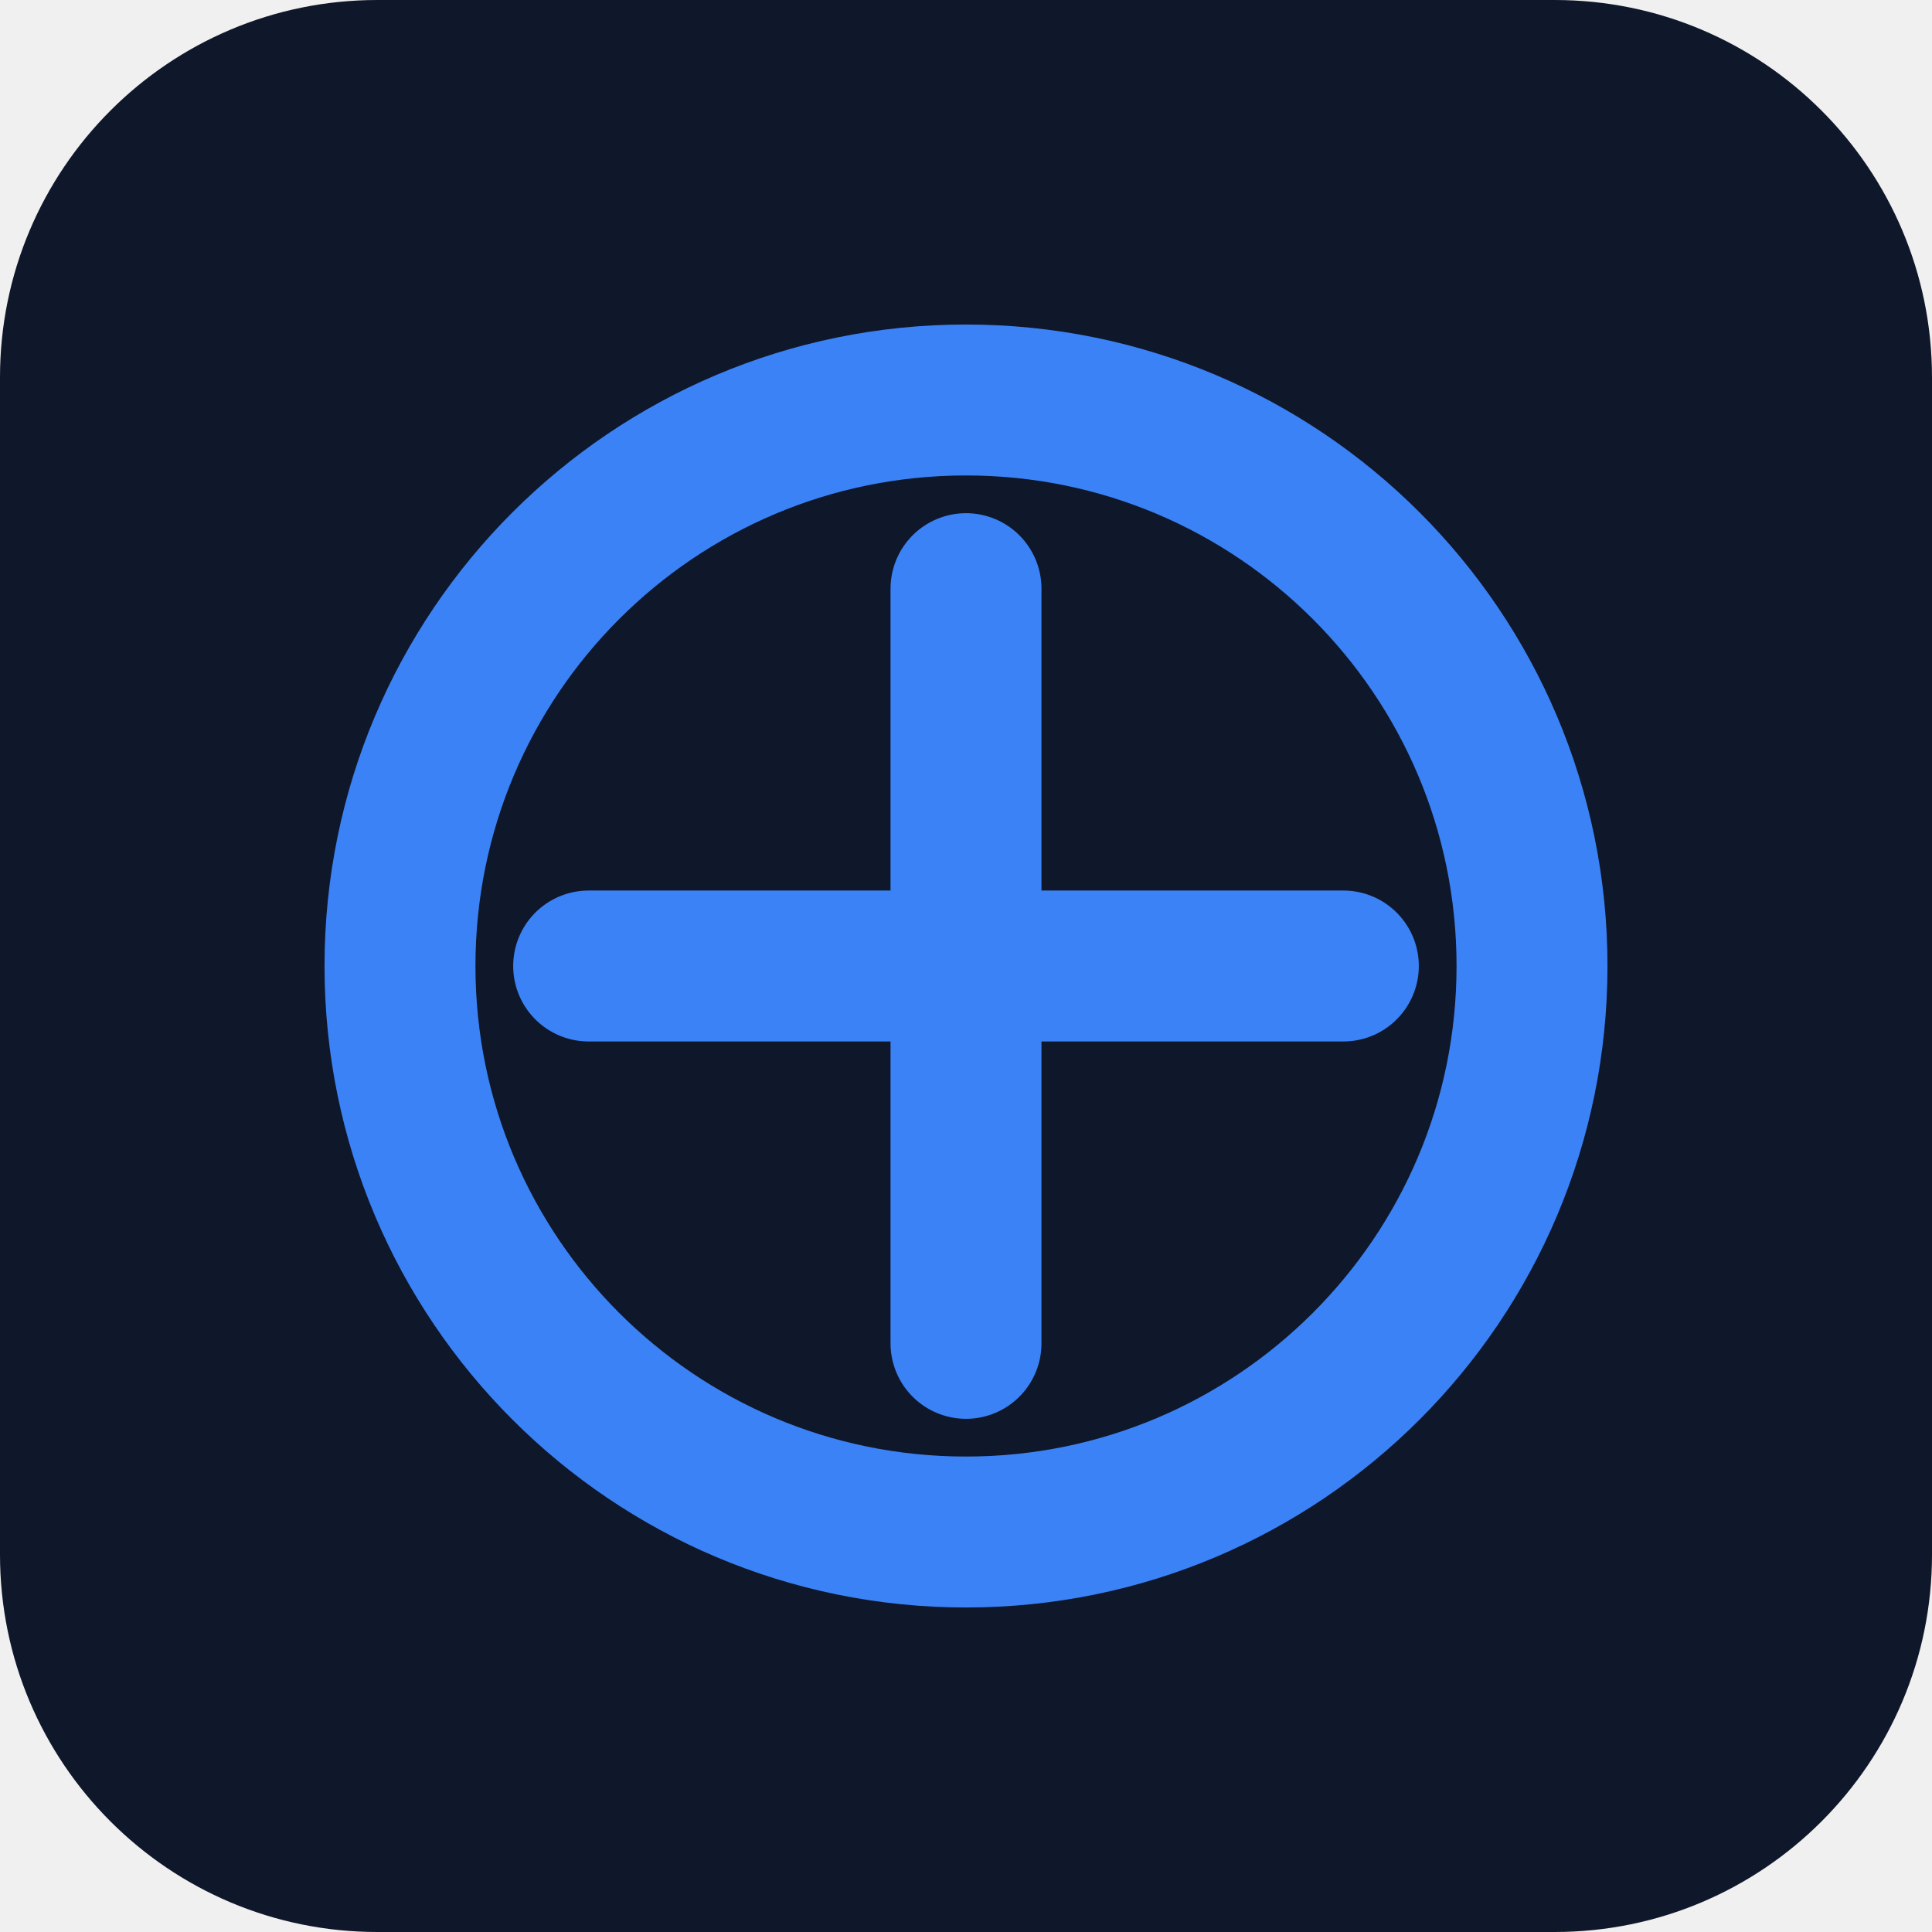
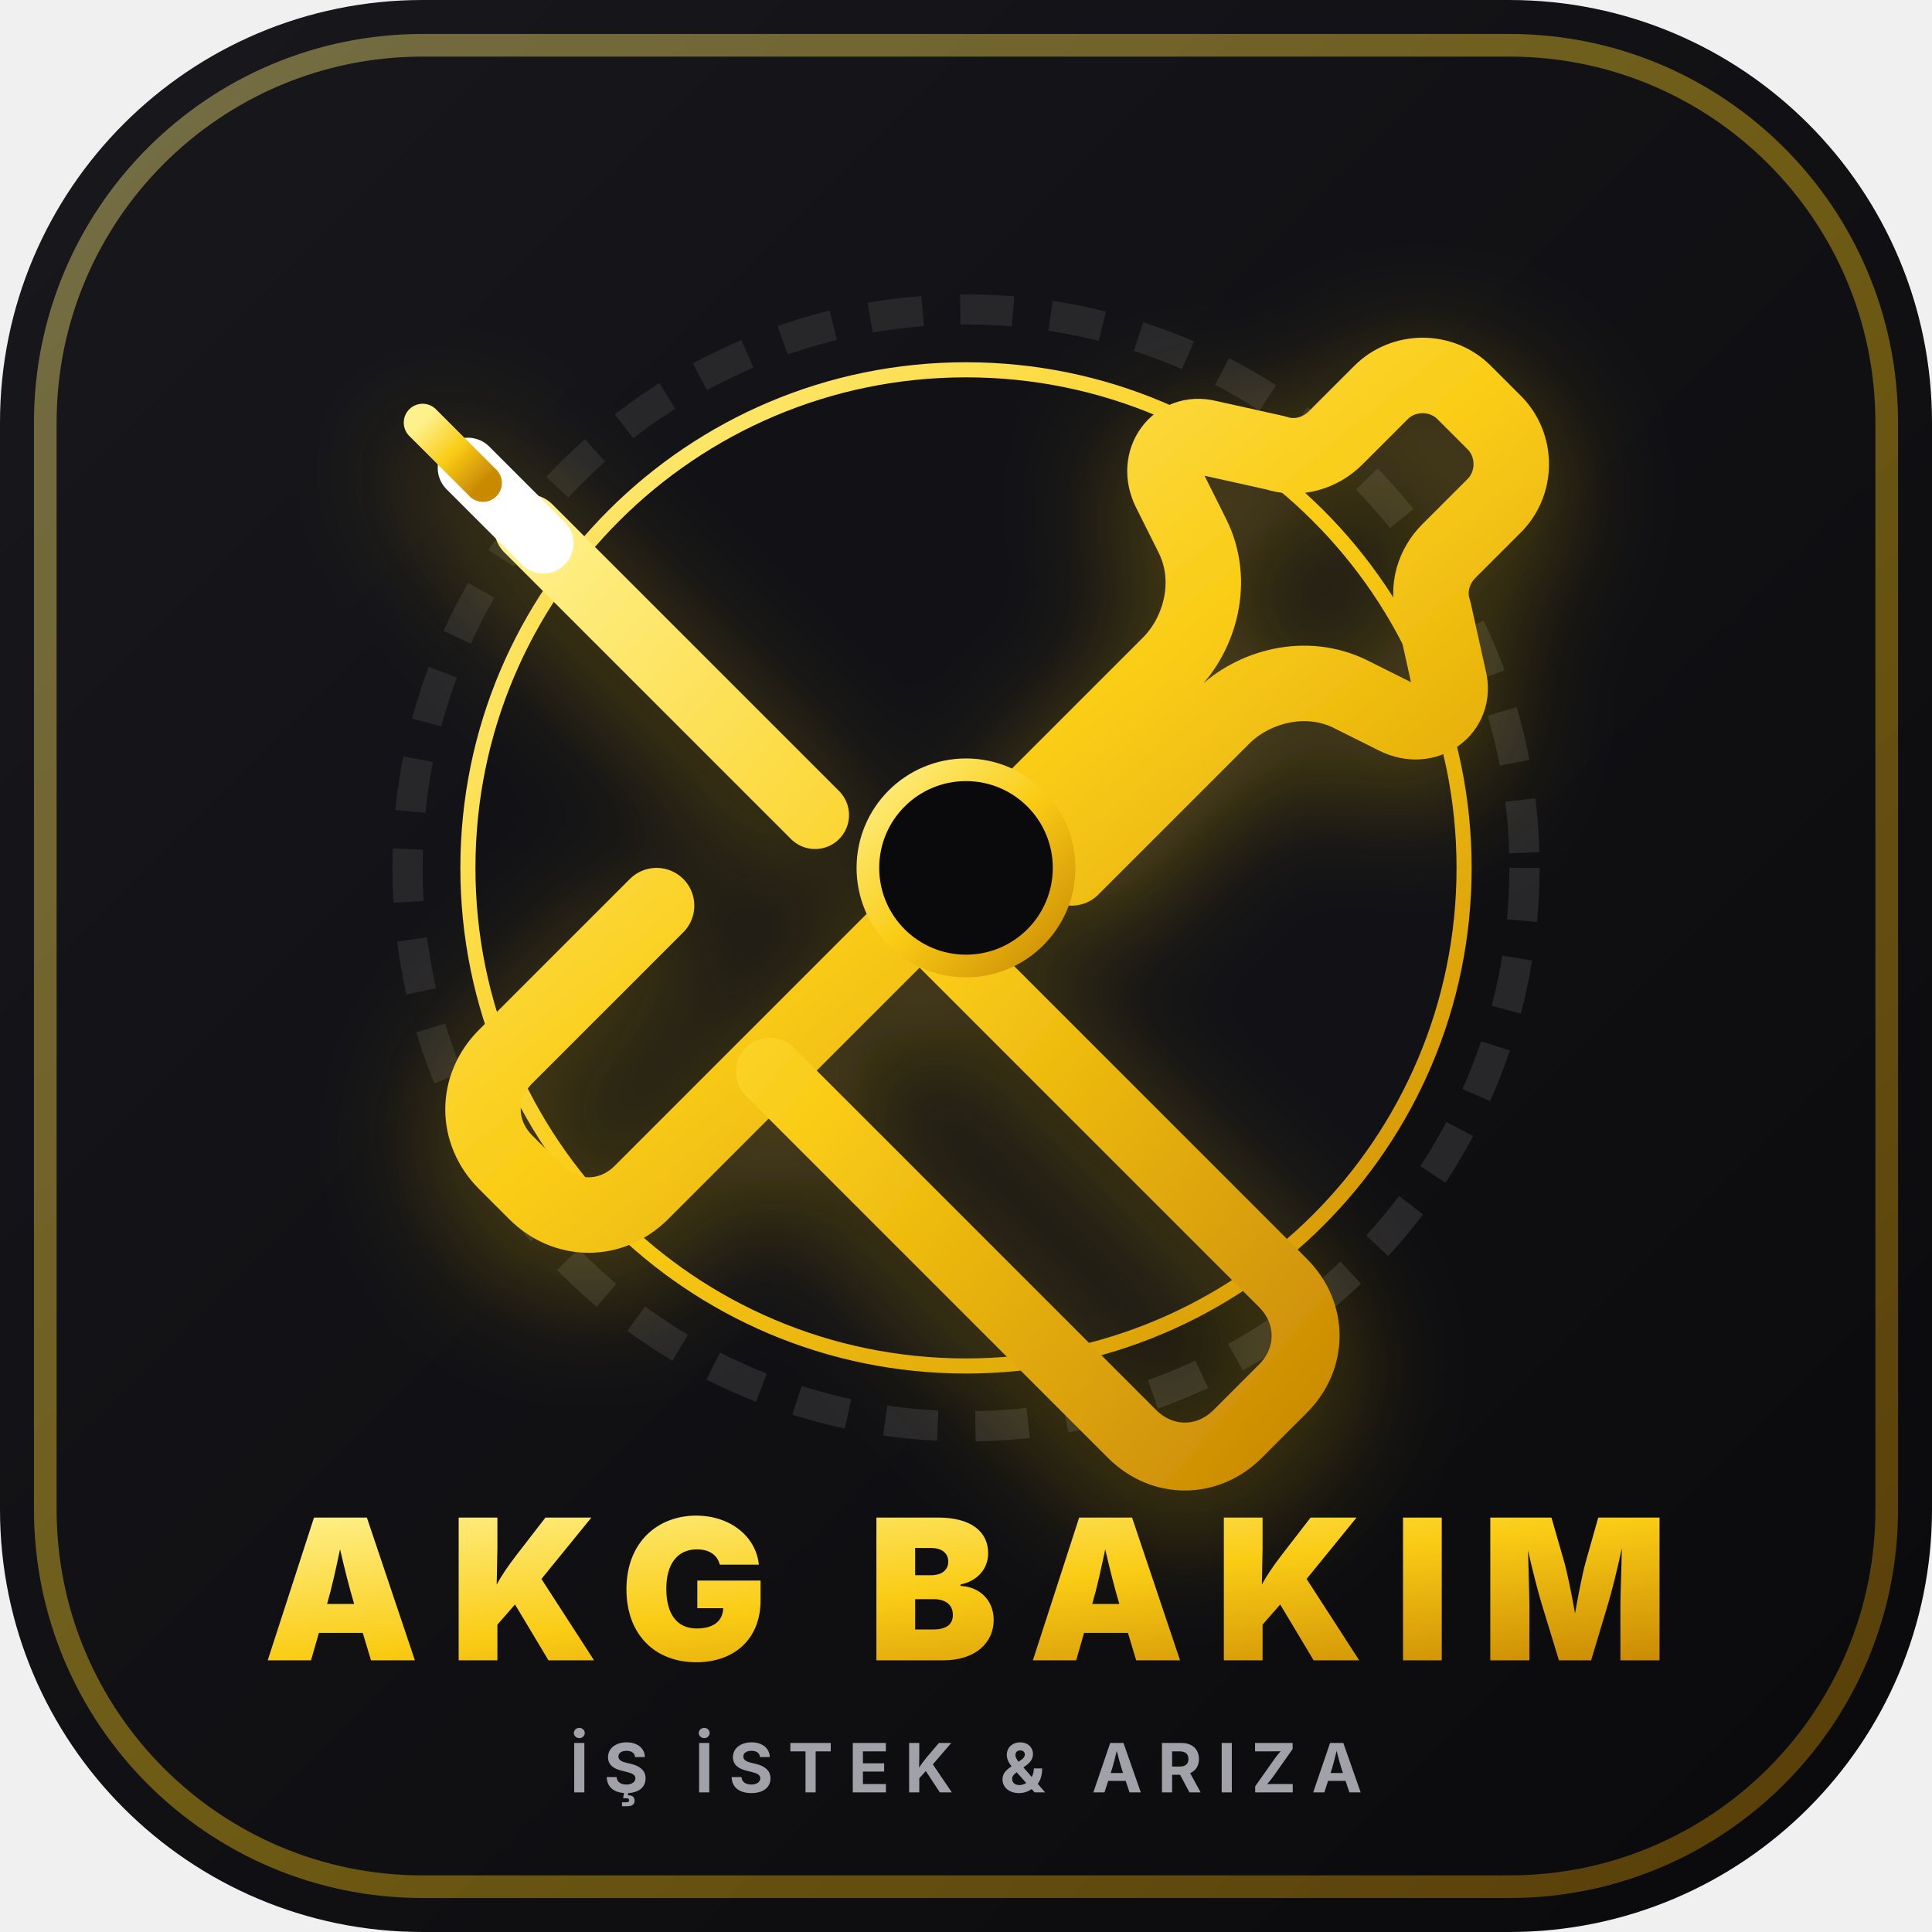
- <svg xmlns="http://www.w3.org/2000/svg" viewBox="0 0 512 512">
-   <rect width="512" height="512" rx="100" fill="#0f172a" />
-   <circle cx="256" cy="256" r="150" fill="none" stroke="#3b82f6" stroke-width="40" />
-   <path d="M256 156 L256 356 M156 256 L356 256" stroke="#3b82f6" stroke-width="40" stroke-linecap="round" />
+ <svg xmlns="http://www.w3.org/2000/svg" viewBox="0 0 512 512" width="512" height="512">
+   <defs>
+     <linearGradient id="bgGrad" x1="0%" y1="0%" x2="100%" y2="100%">
+       <stop offset="0%" stop-color="#18181d" />
+       <stop offset="100%" stop-color="#0a0a0c" />
+     </linearGradient>
+     <linearGradient id="goldGrad" x1="0%" y1="0%" x2="100%" y2="100%">
+       <stop offset="0%" stop-color="#fef08a" />
+       <stop offset="50%" stop-color="#facc15" />
+       <stop offset="100%" stop-color="#ca8a04" />
+     </linearGradient>
+     <filter id="yellowGlow" x="-20%" y="-20%" width="140%" height="140%">
+       <feDropShadow dx="0" dy="8" stdDeviation="16" flood-color="#facc15" flood-opacity="0.35" />
+     </filter>
+   </defs>
+   <rect width="512" height="512" rx="112" fill="url(#bgGrad)" />
+   <rect x="12" y="12" width="488" height="488" rx="100" fill="none" stroke="url(#goldGrad)" stroke-width="6" stroke-opacity="0.4" />
+   <circle cx="256" cy="230" r="148" fill="none" stroke="#27272a" stroke-width="8" stroke-dasharray="14 10" />
+   <circle cx="256" cy="230" r="132" fill="#121216" stroke="url(#goldGrad)" stroke-width="4" />
+   <g filter="url(#yellowGlow)">
+     <path d="M210 276 L170 316 C162 324 150 324 142 316 L134 308 C126 300 126 288 134 280 L174 240 M210 276 L250 236 M270 216 L310 176 C318 168 322 154 316 142 L310 130 C306 122 312 114 320 116 L338 120 C344 122 350 120 354 116 L366 104 C372 98 382 98 388 104 L396 112 C402 118 402 128 396 134 L384 146 C380 150 378 156 380 162 L384 180 C386 188 378 194 370 190 L358 184 C346 178 332 182 324 190 L284 230" fill="none" stroke="url(#goldGrad)" stroke-width="20" stroke-linecap="round" stroke-linejoin="round" />
+     <path d="M140 140 L216 216 M244 244 L340 340 C348 348 348 360 340 368 L328 380 C320 388 308 388 300 380 L204 284" fill="none" stroke="url(#goldGrad)" stroke-width="18" stroke-linecap="round" stroke-linejoin="round" />
+     <path d="M124 124 L144 144" stroke="#ffffff" stroke-width="16" stroke-linecap="round" />
+     <path d="M112 112 L128 128" stroke="url(#goldGrad)" stroke-width="10" stroke-linecap="round" />
+   </g>
+   <circle cx="256" cy="230" r="26" fill="#0a0a0c" stroke="url(#goldGrad)" stroke-width="6" />
+   <text x="256" y="440" font-family="'Plus Jakarta Sans', -apple-system, sans-serif" font-size="52" font-weight="900" fill="url(#goldGrad)" text-anchor="middle" letter-spacing="8">AKG BAKIM</text>
+   <text x="256" y="475" font-family="'Plus Jakarta Sans', -apple-system, sans-serif" font-size="18" font-weight="700" fill="#a1a1aa" text-anchor="middle" letter-spacing="4">İŞ İSTEK &amp; ARIZA</text>
</svg>
